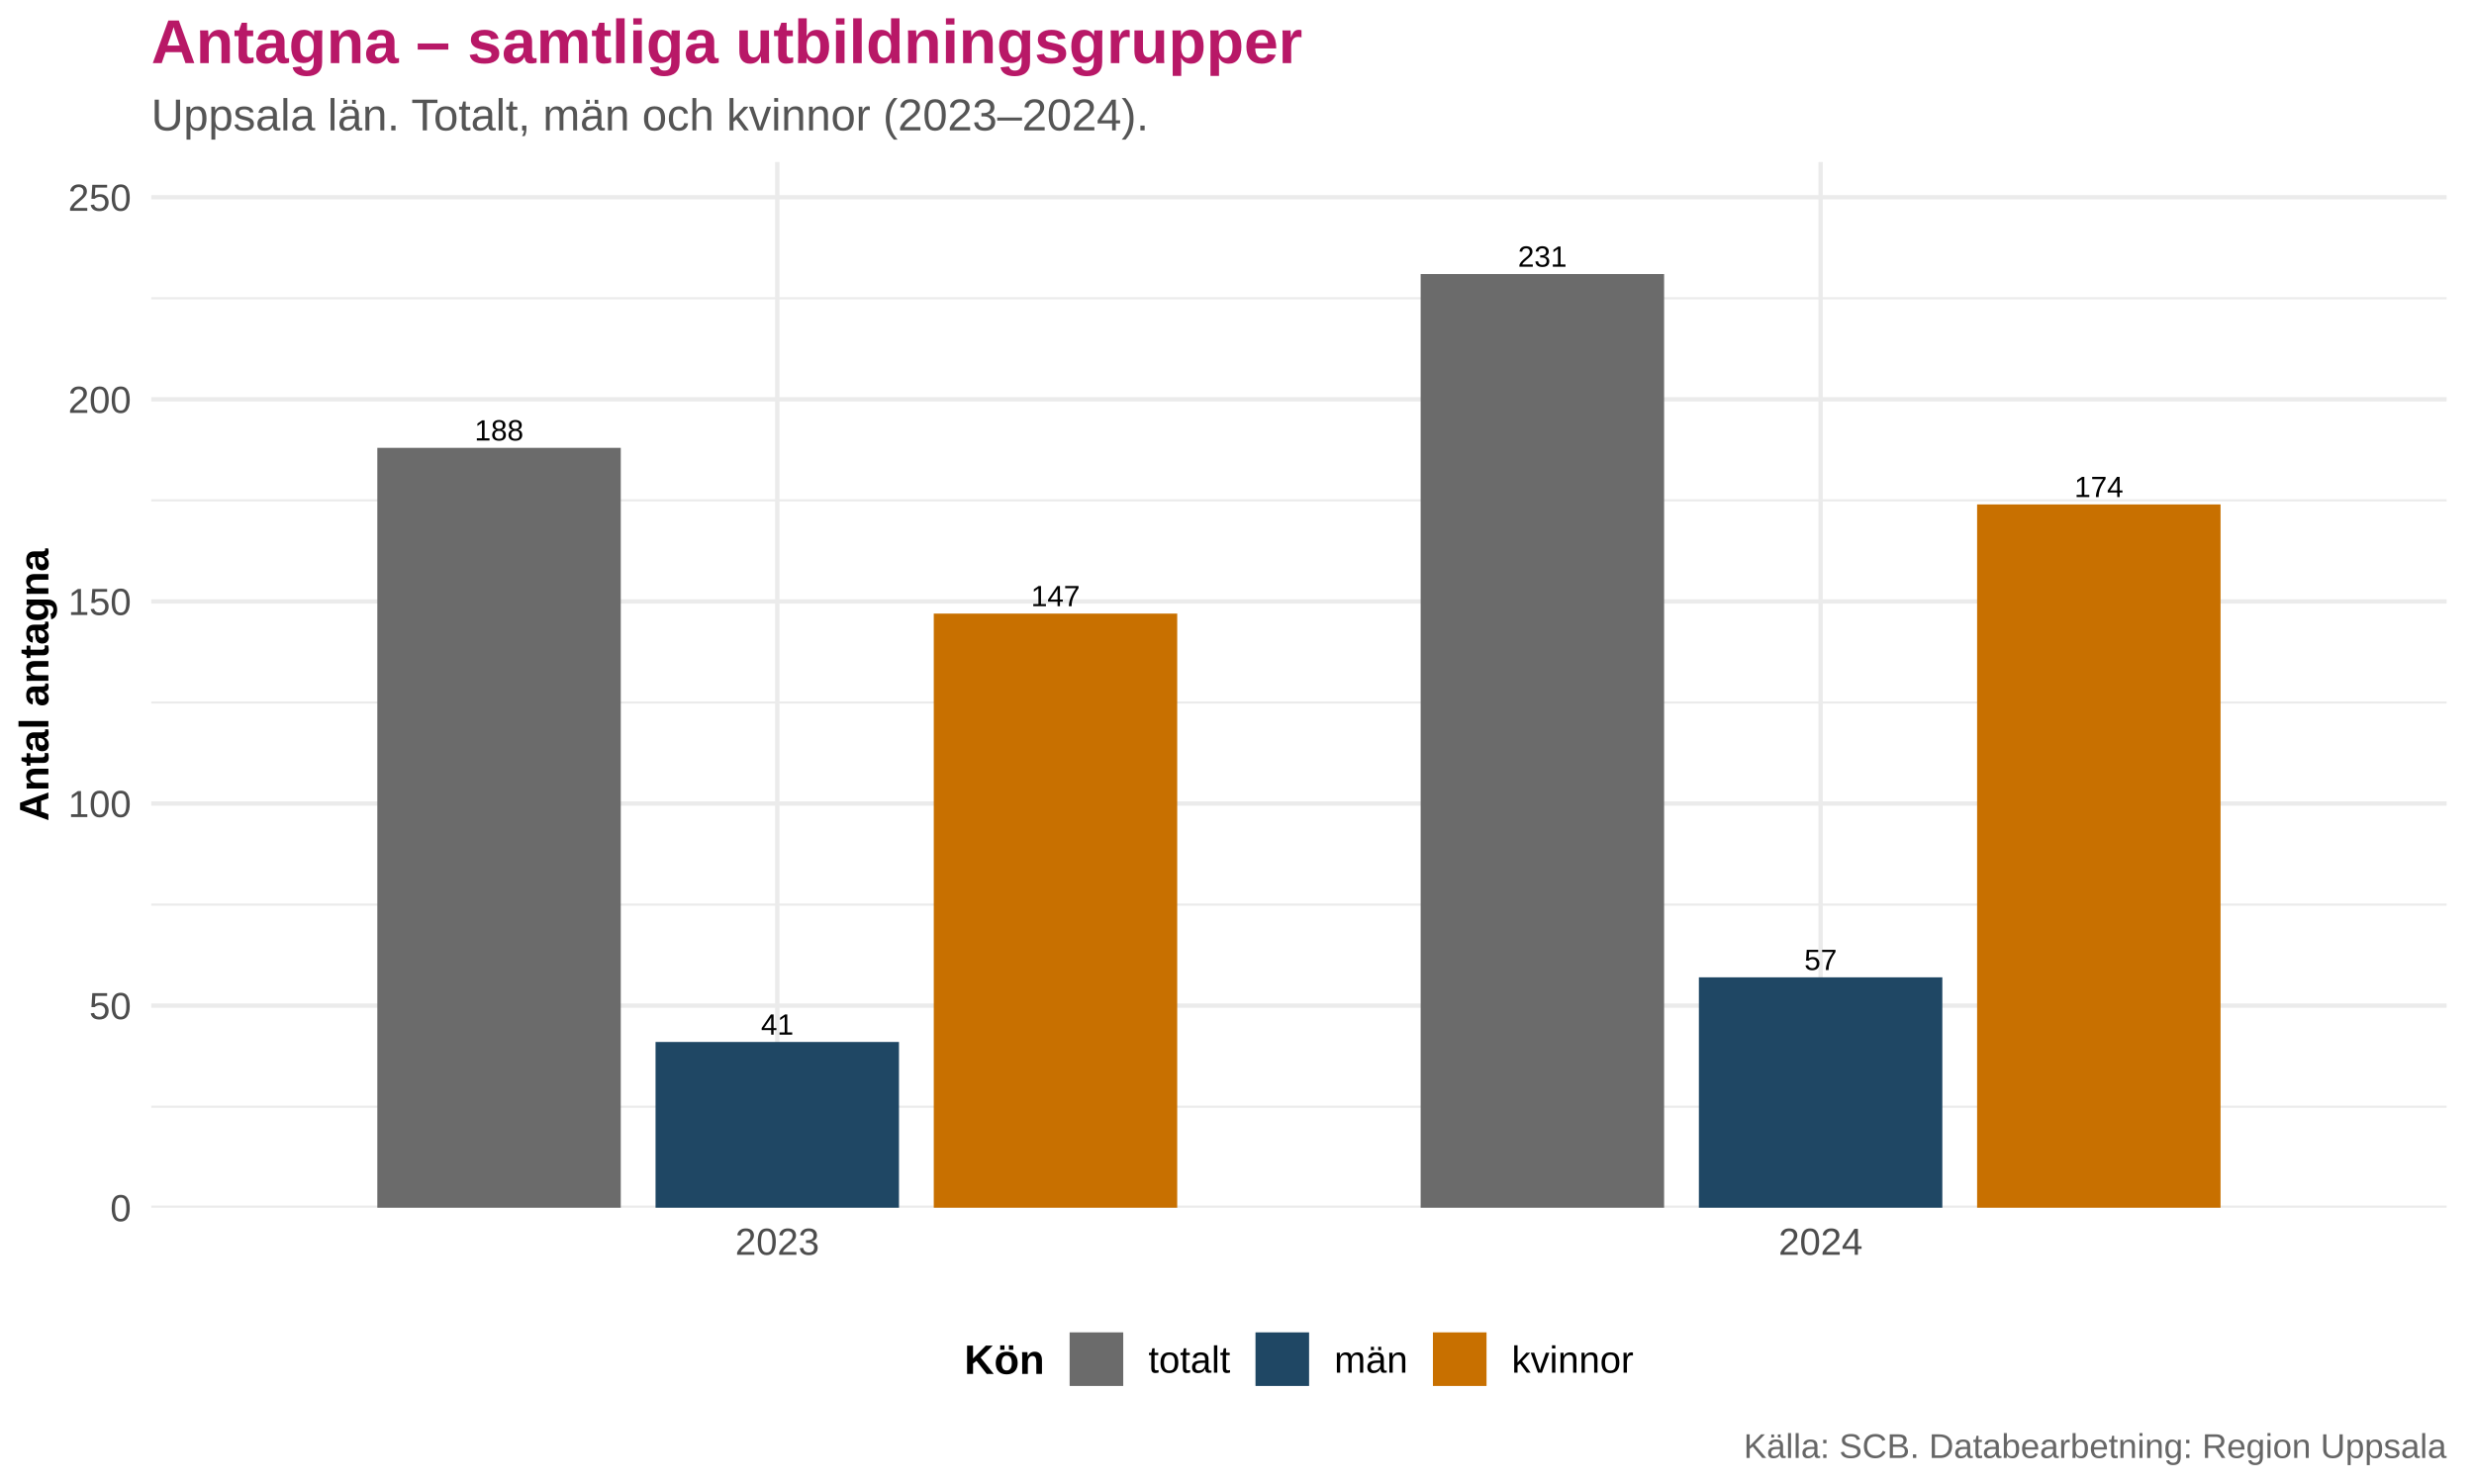
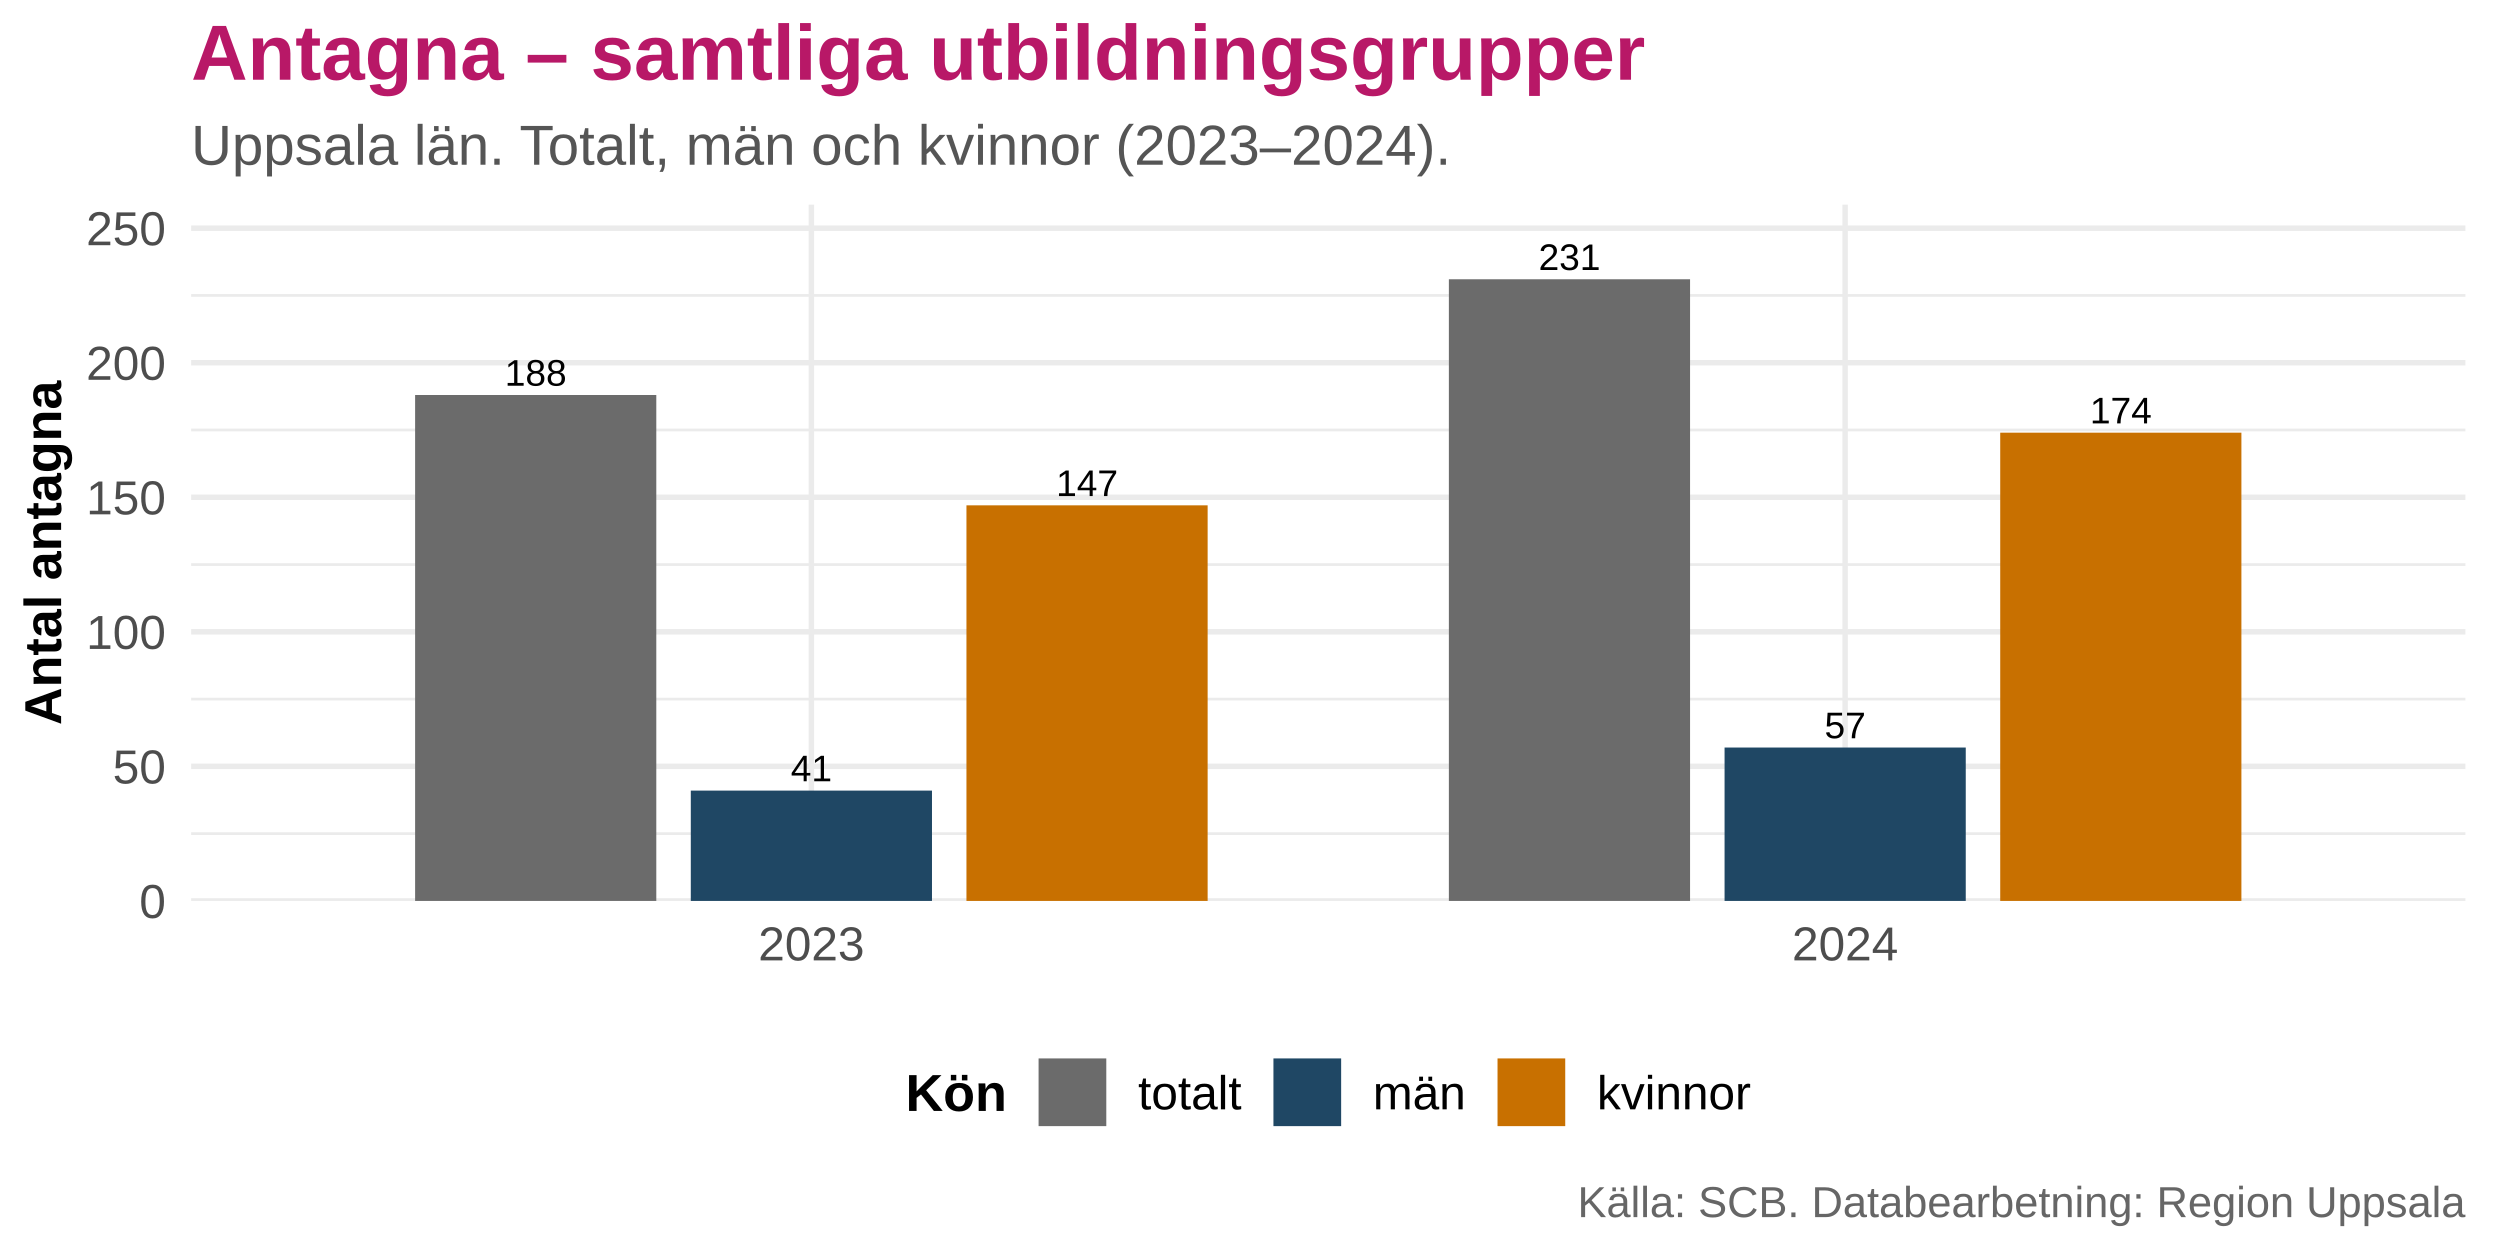
- <svg xmlns="http://www.w3.org/2000/svg" class="svglite" width="720.00pt" height="432.00pt" viewBox="0 0 720.00 432.00">
-   <defs>
-     <style type="text/css">
+ <svg xmlns="http://www.w3.org/2000/svg" width="576.00pt" height="288.00pt" viewBox="0 0 576.00 288.00">
+   <g class="svglite">
+     <defs>
+       <style type="text/css">
    .svglite line, .svglite polyline, .svglite polygon, .svglite path, .svglite rect, .svglite circle {
      fill: none;
      stroke: #000000;
      stroke-linecap: round;
      stroke-linejoin: round;
      stroke-miterlimit: 10.00;
    }
    .svglite text {
      white-space: pre;
    }
+     .svglite g.glyphgroup path {
+       fill: inherit;
+       stroke: none;
+     }
  </style>
-   </defs>
-   <rect width="100%" height="100%" style="stroke: none; fill: #FFFFFF;" />
-   <defs>
-     <clipPath id="cpMC4wMHw3MjAuMDB8MC4wMHw0MzIuMDA=">
-       <rect x="0.00" y="0.00" width="720.00" height="432.00" />
-     </clipPath>
-   </defs>
-   <g clip-path="url(#cpMC4wMHw3MjAuMDB8MC4wMHw0MzIuMDA=)">
-     <rect x="0.00" y="-0" width="720.00" height="432.00" style="stroke-width: 1.26; stroke: none; fill: #FFFFFF;" />
-   </g>
-   <defs>
-     <clipPath id="cpNDQuMDJ8NzEyLjAzfDQ3LjE2fDM1MS41Nw==">
-       <rect x="44.02" y="47.16" width="668.01" height="304.41" />
-     </clipPath>
-   </defs>
-   <g clip-path="url(#cpNDQuMDJ8NzEyLjAzfDQ3LjE2fDM1MS41Nw==)">
-     <polyline points="44.02,322.16 712.03,322.16 " style="stroke-width: 0.63; stroke: #EBEBEB; stroke-linecap: butt;" />
-     <polyline points="44.02,263.33 712.03,263.33 " style="stroke-width: 0.63; stroke: #EBEBEB; stroke-linecap: butt;" />
-     <polyline points="44.02,204.50 712.03,204.50 " style="stroke-width: 0.63; stroke: #EBEBEB; stroke-linecap: butt;" />
-     <polyline points="44.02,145.66 712.03,145.66 " style="stroke-width: 0.63; stroke: #EBEBEB; stroke-linecap: butt;" />
-     <polyline points="44.02,86.83 712.03,86.83 " style="stroke-width: 0.63; stroke: #EBEBEB; stroke-linecap: butt;" />
-     <polyline points="44.02,351.57 712.03,351.57 " style="stroke-width: 1.26; stroke: #EBEBEB; stroke-linecap: butt;" />
-     <polyline points="44.02,292.74 712.03,292.74 " style="stroke-width: 1.26; stroke: #EBEBEB; stroke-linecap: butt;" />
-     <polyline points="44.02,233.91 712.03,233.91 " style="stroke-width: 1.26; stroke: #EBEBEB; stroke-linecap: butt;" />
-     <polyline points="44.02,175.08 712.03,175.08 " style="stroke-width: 1.26; stroke: #EBEBEB; stroke-linecap: butt;" />
-     <polyline points="44.02,116.25 712.03,116.25 " style="stroke-width: 1.26; stroke: #EBEBEB; stroke-linecap: butt;" />
-     <polyline points="44.02,57.42 712.03,57.42 " style="stroke-width: 1.26; stroke: #EBEBEB; stroke-linecap: butt;" />
-     <polyline points="226.21,351.57 226.21,47.16 " style="stroke-width: 1.26; stroke: #EBEBEB; stroke-linecap: butt;" />
-     <polyline points="529.85,351.57 529.85,47.16 " style="stroke-width: 1.26; stroke: #EBEBEB; stroke-linecap: butt;" />
-     <rect x="190.78" y="303.33" width="70.85" height="48.24" style="stroke-width: 1.26; stroke: none; stroke-linecap: butt; stroke-linejoin: miter; fill: #1F4764;" />
-     <rect x="494.42" y="284.51" width="70.85" height="67.07" style="stroke-width: 1.26; stroke: none; stroke-linecap: butt; stroke-linejoin: miter; fill: #1F4764;" />
-     <rect x="271.75" y="178.61" width="70.85" height="172.96" style="stroke-width: 1.26; stroke: none; stroke-linecap: butt; stroke-linejoin: miter; fill: #C87000;" />
-     <rect x="575.39" y="146.84" width="70.85" height="204.73" style="stroke-width: 1.26; stroke: none; stroke-linecap: butt; stroke-linejoin: miter; fill: #C87000;" />
-     <rect x="109.81" y="130.37" width="70.85" height="221.20" style="stroke-width: 1.26; stroke: none; stroke-linecap: butt; stroke-linejoin: miter; fill: #6B6B6B;" />
-     <rect x="413.45" y="79.77" width="70.85" height="271.80" style="stroke-width: 1.26; stroke: none; stroke-linecap: butt; stroke-linejoin: miter; fill: #6B6B6B;" />
-     <text x="226.21" y="301.19" text-anchor="middle" style="font-size: 8.54px; font-family: &quot;Arial&quot;;" textLength="9.49px" lengthAdjust="spacingAndGlyphs">41</text>
-     <text x="529.85" y="282.37" text-anchor="middle" style="font-size: 8.54px; font-family: &quot;Arial&quot;;" textLength="9.49px" lengthAdjust="spacingAndGlyphs">57</text>
-     <text x="307.18" y="176.47" text-anchor="middle" style="font-size: 8.54px; font-family: &quot;Arial&quot;;" textLength="14.23px" lengthAdjust="spacingAndGlyphs">147</text>
-     <text x="610.82" y="144.70" text-anchor="middle" style="font-size: 8.54px; font-family: &quot;Arial&quot;;" textLength="14.23px" lengthAdjust="spacingAndGlyphs">174</text>
-     <text x="145.24" y="128.23" text-anchor="middle" style="font-size: 8.54px; font-family: &quot;Arial&quot;;" textLength="14.23px" lengthAdjust="spacingAndGlyphs">188</text>
-     <text x="448.88" y="77.64" text-anchor="middle" style="font-size: 8.54px; font-family: &quot;Arial&quot;;" textLength="14.23px" lengthAdjust="spacingAndGlyphs">231</text>
-   </g>
-   <g clip-path="url(#cpMC4wMHw3MjAuMDB8MC4wMHw0MzIuMDA=)">
-     <text x="38.19" y="355.51" text-anchor="end" style="font-size: 11.00px;fill: #4D4D4D; font-family: &quot;Arial&quot;;" textLength="6.12px" lengthAdjust="spacingAndGlyphs">0</text>
-     <text x="38.19" y="296.68" text-anchor="end" style="font-size: 11.00px;fill: #4D4D4D; font-family: &quot;Arial&quot;;" textLength="12.24px" lengthAdjust="spacingAndGlyphs">50</text>
-     <text x="38.19" y="237.85" text-anchor="end" style="font-size: 11.00px;fill: #4D4D4D; font-family: &quot;Arial&quot;;" textLength="18.36px" lengthAdjust="spacingAndGlyphs">100</text>
-     <text x="38.19" y="179.02" text-anchor="end" style="font-size: 11.00px;fill: #4D4D4D; font-family: &quot;Arial&quot;;" textLength="18.36px" lengthAdjust="spacingAndGlyphs">150</text>
-     <text x="38.19" y="120.19" text-anchor="end" style="font-size: 11.00px;fill: #4D4D4D; font-family: &quot;Arial&quot;;" textLength="18.36px" lengthAdjust="spacingAndGlyphs">200</text>
-     <text x="38.19" y="61.36" text-anchor="end" style="font-size: 11.00px;fill: #4D4D4D; font-family: &quot;Arial&quot;;" textLength="18.36px" lengthAdjust="spacingAndGlyphs">250</text>
-     <text x="226.21" y="365.28" text-anchor="middle" style="font-size: 11.00px;fill: #4D4D4D; font-family: &quot;Arial&quot;;" textLength="24.48px" lengthAdjust="spacingAndGlyphs">2023</text>
-     <text x="529.85" y="365.28" text-anchor="middle" style="font-size: 11.00px;fill: #4D4D4D; font-family: &quot;Arial&quot;;" textLength="24.48px" lengthAdjust="spacingAndGlyphs">2024</text>
-     <text transform="translate(14.08,199.37) rotate(-90)" text-anchor="middle" style="font-size: 12.00px; font-weight: bold; font-family: &quot;Arial&quot;;" textLength="79.34px" lengthAdjust="spacingAndGlyphs">Antal antagna</text>
-     <text x="280.65" y="399.96" style="font-size: 12.00px; font-weight: bold; font-family: &quot;Arial&quot;;" textLength="23.33px" lengthAdjust="spacingAndGlyphs">Kön</text>
-     <rect x="311.29" y="387.86" width="15.60" height="15.60" style="stroke-width: 1.26; stroke: none; stroke-linecap: butt; stroke-linejoin: miter; fill: #6B6B6B;" />
-     <rect x="365.38" y="387.86" width="15.60" height="15.60" style="stroke-width: 1.26; stroke: none; stroke-linecap: butt; stroke-linejoin: miter; fill: #1F4764;" />
-     <rect x="417.02" y="387.86" width="15.60" height="15.60" style="stroke-width: 1.26; stroke: none; stroke-linecap: butt; stroke-linejoin: miter; fill: #C87000;" />
-     <text x="334.21" y="399.60" style="font-size: 11.00px; font-family: &quot;Arial&quot;;" textLength="23.86px" lengthAdjust="spacingAndGlyphs">totalt</text>
-     <text x="388.30" y="399.60" style="font-size: 11.00px; font-family: &quot;Arial&quot;;" textLength="21.41px" lengthAdjust="spacingAndGlyphs">män</text>
-     <text x="439.94" y="399.60" style="font-size: 11.00px; font-family: &quot;Arial&quot;;" textLength="35.47px" lengthAdjust="spacingAndGlyphs">kvinnor</text>
-     <text x="44.02" y="37.95" style="font-size: 13.00px;fill: #555555; font-family: &quot;Arial&quot;;" textLength="290.27px" lengthAdjust="spacingAndGlyphs">Uppsala län. Totalt, män och kvinnor (2023–2024).</text>
-     <text x="44.02" y="18.37" style="font-size: 18.00px; font-weight: bold;fill: #B81867; font-family: &quot;Arial&quot;;" textLength="335.02px" lengthAdjust="spacingAndGlyphs">Antagna – samtliga utbildningsgrupper</text>
-     <text x="712.03" y="424.42" text-anchor="end" style="font-size: 10.00px;fill: #666666; font-family: &quot;Arial&quot;;" textLength="204.67px" lengthAdjust="spacingAndGlyphs">Källa: SCB. Databearbetning: Region Uppsala</text>
+     </defs>
+     <rect width="100%" height="100%" style="stroke: none; fill: #FFFFFF;" />
+     <defs>
+       <clipPath id="cpMC4wMHw1NzYuMDB8MC4wMHwyODguMDA=">
+         <rect x="0.00" y="0.00" width="576.00" height="288.00" />
+       </clipPath>
+     </defs>
+     <g clip-path="url(#cpMC4wMHw1NzYuMDB8MC4wMHwyODguMDA=)">
+       <rect x="0.00" y="0.00" width="576.00" height="288.00" style="stroke-width: 1.26; stroke: none; fill: #FFFFFF;" />
+     </g>
+     <defs>
+       <clipPath id="cpNDQuMDR8NTY4LjAzfDQ3LjE2fDIwNy41Nw==">
+         <rect x="44.04" y="47.16" width="523.99" height="160.41" />
+       </clipPath>
+     </defs>
+     <g clip-path="url(#cpNDQuMDR8NTY4LjAzfDQ3LjE2fDIwNy41Nw==)">
+       <polyline points="44.04,192.07 568.03,192.07 " style="stroke-width: 0.63; stroke: #EBEBEB; stroke-linecap: butt;" />
+       <polyline points="44.04,161.07 568.03,161.07 " style="stroke-width: 0.63; stroke: #EBEBEB; stroke-linecap: butt;" />
+       <polyline points="44.04,130.07 568.03,130.07 " style="stroke-width: 0.63; stroke: #EBEBEB; stroke-linecap: butt;" />
+       <polyline points="44.04,99.07 568.03,99.07 " style="stroke-width: 0.63; stroke: #EBEBEB; stroke-linecap: butt;" />
+       <polyline points="44.04,68.07 568.03,68.07 " style="stroke-width: 0.63; stroke: #EBEBEB; stroke-linecap: butt;" />
+       <polyline points="44.04,207.57 568.03,207.57 " style="stroke-width: 1.26; stroke: #EBEBEB; stroke-linecap: butt;" />
+       <polyline points="44.04,176.57 568.03,176.57 " style="stroke-width: 1.26; stroke: #EBEBEB; stroke-linecap: butt;" />
+       <polyline points="44.04,145.57 568.03,145.57 " style="stroke-width: 1.26; stroke: #EBEBEB; stroke-linecap: butt;" />
+       <polyline points="44.04,114.57 568.03,114.57 " style="stroke-width: 1.26; stroke: #EBEBEB; stroke-linecap: butt;" />
+       <polyline points="44.04,83.57 568.03,83.57 " style="stroke-width: 1.26; stroke: #EBEBEB; stroke-linecap: butt;" />
+       <polyline points="44.04,52.57 568.03,52.57 " style="stroke-width: 1.26; stroke: #EBEBEB; stroke-linecap: butt;" />
+       <polyline points="186.94,207.57 186.94,47.16 " style="stroke-width: 1.26; stroke: #EBEBEB; stroke-linecap: butt;" />
+       <polyline points="425.12,207.57 425.12,47.16 " style="stroke-width: 1.26; stroke: #EBEBEB; stroke-linecap: butt;" />
+       <rect x="159.16" y="182.15" width="55.57" height="25.42" style="stroke-width: 1.26; stroke: none; stroke-linecap: butt; stroke-linejoin: miter; fill: #1F4764;" />
+       <rect x="397.34" y="172.23" width="55.57" height="35.34" style="stroke-width: 1.26; stroke: none; stroke-linecap: butt; stroke-linejoin: miter; fill: #1F4764;" />
+       <rect x="222.67" y="116.43" width="55.57" height="91.14" style="stroke-width: 1.26; stroke: none; stroke-linecap: butt; stroke-linejoin: miter; fill: #C87000;" />
+       <rect x="460.85" y="99.69" width="55.57" height="107.88" style="stroke-width: 1.26; stroke: none; stroke-linecap: butt; stroke-linejoin: miter; fill: #C87000;" />
+       <rect x="95.64" y="91.01" width="55.57" height="116.57" style="stroke-width: 1.26; stroke: none; stroke-linecap: butt; stroke-linejoin: miter; fill: #6B6B6B;" />
+       <rect x="333.82" y="64.35" width="55.57" height="143.23" style="stroke-width: 1.26; stroke: none; stroke-linecap: butt; stroke-linejoin: miter; fill: #6B6B6B;" />
+       <text x="186.94" y="180.01" text-anchor="middle" style="font-size: 8.54px; font-family: &quot;Arial&quot;;" textLength="9.50px" lengthAdjust="spacingAndGlyphs">41</text>
+       <text x="425.12" y="170.09" text-anchor="middle" style="font-size: 8.54px; font-family: &quot;Arial&quot;;" textLength="9.50px" lengthAdjust="spacingAndGlyphs">57</text>
+       <text x="250.46" y="114.29" text-anchor="middle" style="font-size: 8.54px; font-family: &quot;Arial&quot;;" textLength="14.25px" lengthAdjust="spacingAndGlyphs">147</text>
+       <text x="488.64" y="97.55" text-anchor="middle" style="font-size: 8.54px; font-family: &quot;Arial&quot;;" textLength="14.25px" lengthAdjust="spacingAndGlyphs">174</text>
+       <text x="123.43" y="88.87" text-anchor="middle" style="font-size: 8.54px; font-family: &quot;Arial&quot;;" textLength="14.25px" lengthAdjust="spacingAndGlyphs">188</text>
+       <text x="361.61" y="62.21" text-anchor="middle" style="font-size: 8.54px; font-family: &quot;Arial&quot;;" textLength="14.25px" lengthAdjust="spacingAndGlyphs">231</text>
+     </g>
+     <g clip-path="url(#cpMC4wMHw1NzYuMDB8MC4wMHwyODguMDA=)">
+       <text x="38.21" y="211.51" text-anchor="end" style="font-size: 11.00px;fill: #4D4D4D; font-family: &quot;Arial&quot;;" textLength="6.12px" lengthAdjust="spacingAndGlyphs">0</text>
+       <text x="38.21" y="180.51" text-anchor="end" style="font-size: 11.00px;fill: #4D4D4D; font-family: &quot;Arial&quot;;" textLength="12.25px" lengthAdjust="spacingAndGlyphs">50</text>
+       <text x="38.21" y="149.51" text-anchor="end" style="font-size: 11.00px;fill: #4D4D4D; font-family: &quot;Arial&quot;;" textLength="18.38px" lengthAdjust="spacingAndGlyphs">100</text>
+       <text x="38.21" y="118.51" text-anchor="end" style="font-size: 11.00px;fill: #4D4D4D; font-family: &quot;Arial&quot;;" textLength="18.38px" lengthAdjust="spacingAndGlyphs">150</text>
+       <text x="38.21" y="87.51" text-anchor="end" style="font-size: 11.00px;fill: #4D4D4D; font-family: &quot;Arial&quot;;" textLength="18.38px" lengthAdjust="spacingAndGlyphs">200</text>
+       <text x="38.21" y="56.50" text-anchor="end" style="font-size: 11.00px;fill: #4D4D4D; font-family: &quot;Arial&quot;;" textLength="18.38px" lengthAdjust="spacingAndGlyphs">250</text>
+       <text x="186.94" y="221.28" text-anchor="middle" style="font-size: 11.00px;fill: #4D4D4D; font-family: &quot;Arial&quot;;" textLength="24.50px" lengthAdjust="spacingAndGlyphs">2023</text>
+       <text x="425.12" y="221.28" text-anchor="middle" style="font-size: 11.00px;fill: #4D4D4D; font-family: &quot;Arial&quot;;" textLength="24.50px" lengthAdjust="spacingAndGlyphs">2024</text>
+       <text transform="translate(14.08,127.37) rotate(-90)" text-anchor="middle" style="font-size: 12.00px; font-weight: bold; font-family: &quot;Arial&quot;;" textLength="79.33px" lengthAdjust="spacingAndGlyphs">Antal antagna</text>
+       <text x="208.65" y="255.96" style="font-size: 12.00px; font-weight: bold; font-family: &quot;Arial&quot;;" textLength="23.33px" lengthAdjust="spacingAndGlyphs">Kön</text>
+       <rect x="239.29" y="243.86" width="15.60" height="15.60" style="stroke-width: 1.26; stroke: none; stroke-linecap: butt; stroke-linejoin: miter; fill: #6B6B6B;" />
+       <rect x="293.40" y="243.86" width="15.60" height="15.60" style="stroke-width: 1.26; stroke: none; stroke-linecap: butt; stroke-linejoin: miter; fill: #1F4764;" />
+       <rect x="345.03" y="243.86" width="15.60" height="15.60" style="stroke-width: 1.26; stroke: none; stroke-linecap: butt; stroke-linejoin: miter; fill: #C87000;" />
+       <text x="262.21" y="255.60" style="font-size: 11.00px; font-family: &quot;Arial&quot;;" textLength="23.88px" lengthAdjust="spacingAndGlyphs">totalt</text>
+       <text x="316.31" y="255.60" style="font-size: 11.00px; font-family: &quot;Arial&quot;;" textLength="21.41px" lengthAdjust="spacingAndGlyphs">män</text>
+       <text x="367.95" y="255.60" style="font-size: 11.00px; font-family: &quot;Arial&quot;;" textLength="35.47px" lengthAdjust="spacingAndGlyphs">kvinnor</text>
+       <text x="44.04" y="37.95" style="font-size: 13.00px;fill: #555555; font-family: &quot;Arial&quot;;" textLength="290.36px" lengthAdjust="spacingAndGlyphs">Uppsala län. Totalt, män och kvinnor (2023–2024).</text>
+       <text x="44.04" y="18.37" style="font-size: 18.00px; font-weight: bold;fill: #B81867; font-family: &quot;Arial&quot;;" textLength="335.12px" lengthAdjust="spacingAndGlyphs">Antagna – samtliga utbildningsgrupper</text>
+       <text x="568.03" y="280.42" text-anchor="end" style="font-size: 10.00px;fill: #666666; font-family: &quot;Arial&quot;;" textLength="204.59px" lengthAdjust="spacingAndGlyphs">Källa: SCB. Databearbetning: Region Uppsala</text>
+     </g>
  </g>
</svg>
